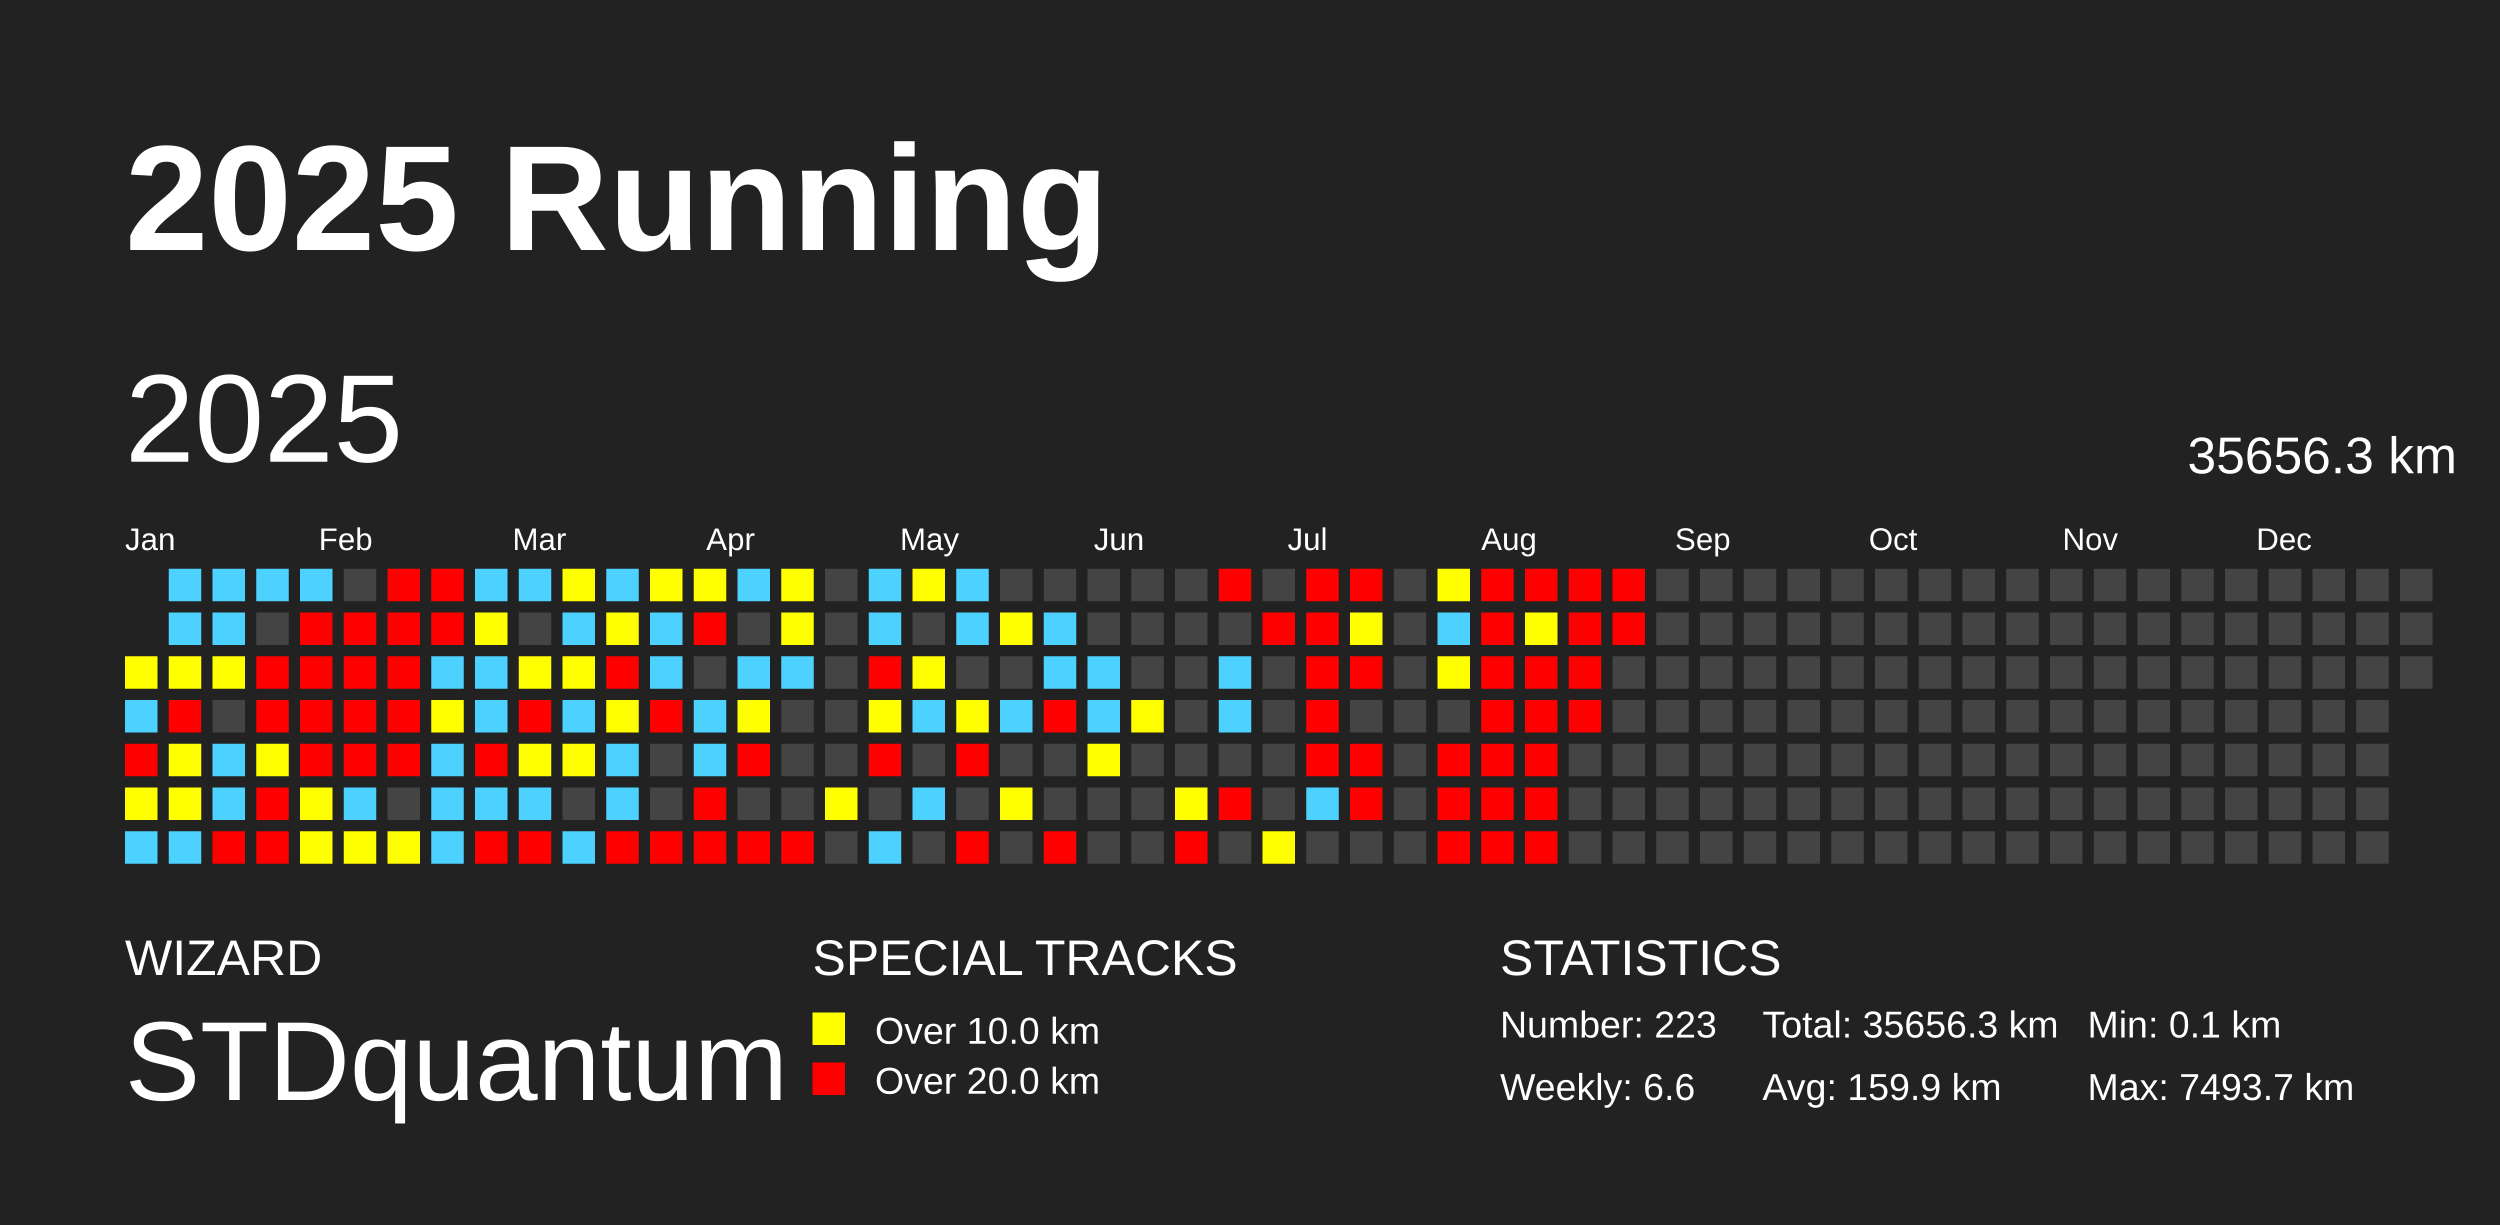
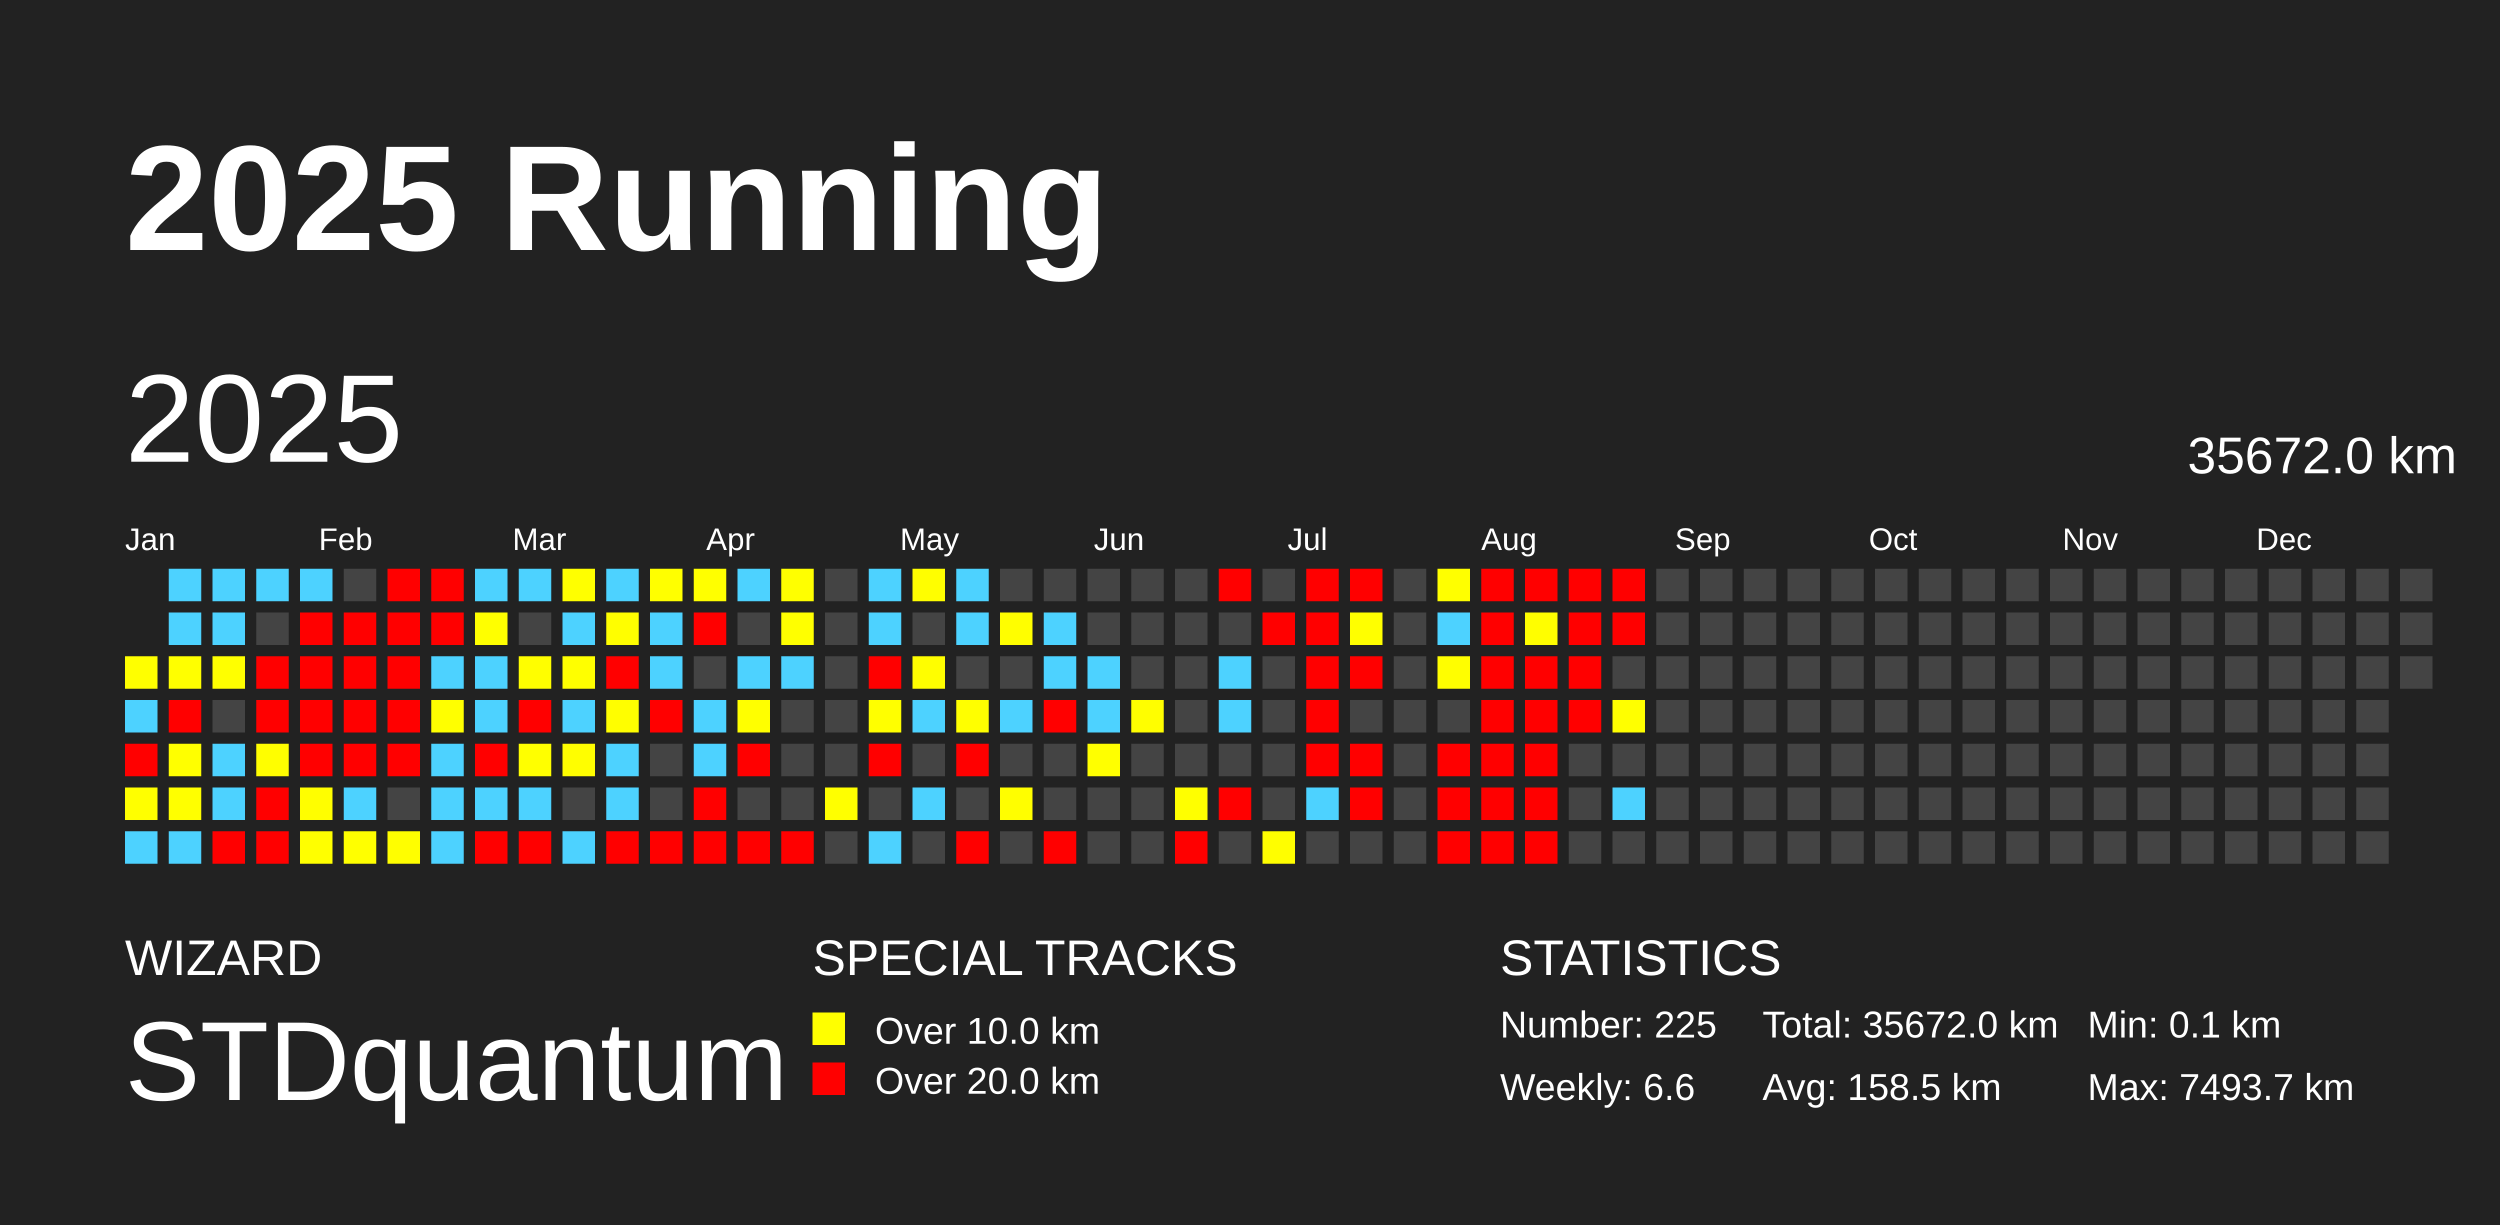
<svg xmlns="http://www.w3.org/2000/svg" baseProfile="full" height="98mm" version="1.1" viewBox="0,0,200,98" width="200mm">
  <defs />
  <rect fill="#222222" height="98" width="200" x="0" y="0" />
  <text fill="#FFFFFF" style="font-size:12px; font-family:Arial; font-weight:bold;" x="10" y="20">2025 Running</text>
  <text fill="#FFFFFF" style="font-size:4px; font-family:Arial" x="10" y="78">WIZARD</text>
  <text fill="#FFFFFF" style="font-size:9px; font-family:Arial" x="10" y="88">STDquantum</text>
  <text fill="#FFFFFF" style="font-size:4px; font-family:Arial" x="65" y="78">SPECIAL TRACKS</text>
  <rect fill="yellow" height="2.6" width="2.6" x="65" y="81" />
  <text fill="#FFFFFF" style="font-size:3px; font-family:Arial" x="70" y="83.5">Over 10.0 km</text>
  <rect fill="red" height="2.6" width="2.6" x="65" y="85" />
  <text fill="#FFFFFF" style="font-size:3px; font-family:Arial" x="70" y="87.5">Over 20.0 km</text>
  <text fill="#FFFFFF" style="font-size:4px; font-family:Arial" x="120" y="78">STATISTICS</text>
-   <text fill="#FFFFFF" style="font-size:3px; font-family:Arial" x="120" y="83">Number: 223</text>
+   <text fill="#FFFFFF" style="font-size:3px; font-family:Arial" x="120" y="83">Number: 225</text>
  <text fill="#FFFFFF" style="font-size:3px; font-family:Arial" x="120" y="88">Weekly: 6.6</text>
-   <text fill="#FFFFFF" style="font-size:3px; font-family:Arial" x="141" y="83">Total: 35656.3 km</text>
-   <text fill="#FFFFFF" style="font-size:3px; font-family:Arial" x="141" y="88">Avg: 159.9 km</text>
+   <text fill="#FFFFFF" style="font-size:3px; font-family:Arial" x="141" y="83">Total: 35672.0 km</text>
+   <text fill="#FFFFFF" style="font-size:3px; font-family:Arial" x="141" y="88">Avg: 158.5 km</text>
  <text fill="#FFFFFF" style="font-size:3px; font-family:Arial" x="167" y="83">Min: 0.1 km</text>
  <text fill="#FFFFFF" style="font-size:3px; font-family:Arial" x="167" y="88">Max: 7493.7 km</text>
  <text dominant-baseline="hanging" fill="#FFFFFF" style="font-size:10.0px; font-family:Arial;" x="10" y="30">2025</text>
-   <text dominant-baseline="hanging" fill="#FFFFFF" style="font-size:4.125px; font-family:Arial;" x="175" y="35">35656.3 km</text>
+   <text dominant-baseline="hanging" fill="#FFFFFF" style="font-size:4.125px; font-family:Arial;" x="175" y="35">35672.0 km</text>
  <text fill="#FFFFFF" style="font-size:2.5px; font-family:Arial" x="10.0" y="44">Jan</text>
  <text fill="#FFFFFF" style="font-size:2.5px; font-family:Arial" x="25.5" y="44">Feb</text>
  <text fill="#FFFFFF" style="font-size:2.5px; font-family:Arial" x="41.0" y="44">Mar</text>
  <text fill="#FFFFFF" style="font-size:2.5px; font-family:Arial" x="56.5" y="44">Apr</text>
  <text fill="#FFFFFF" style="font-size:2.5px; font-family:Arial" x="72.0" y="44">May</text>
  <text fill="#FFFFFF" style="font-size:2.5px; font-family:Arial" x="87.5" y="44">Jun</text>
  <text fill="#FFFFFF" style="font-size:2.5px; font-family:Arial" x="103.0" y="44">Jul</text>
  <text fill="#FFFFFF" style="font-size:2.5px; font-family:Arial" x="118.5" y="44">Aug</text>
  <text fill="#FFFFFF" style="font-size:2.5px; font-family:Arial" x="134.0" y="44">Sep</text>
  <text fill="#FFFFFF" style="font-size:2.5px; font-family:Arial" x="149.5" y="44">Oct</text>
  <text fill="#FFFFFF" style="font-size:2.5px; font-family:Arial" x="165.0" y="44">Nov</text>
  <text fill="#FFFFFF" style="font-size:2.5px; font-family:Arial" x="180.5" y="44">Dec</text>
  <rect fill="#ffff00" height="2.6" width="2.6" x="10.0" y="52.5" />
  <rect fill="#4dd2ff" height="2.6" width="2.6" x="10.0" y="56.0" />
  <rect fill="red" height="2.6" width="2.6" x="10.0" y="59.5" />
  <rect fill="#ffff00" height="2.6" width="2.6" x="10.0" y="63.0" />
  <rect fill="#4dd2ff" height="2.6" width="2.6" x="10.0" y="66.5" />
  <rect fill="#4dd2ff" height="2.6" width="2.6" x="13.5" y="45.5" />
  <rect fill="#4dd2ff" height="2.6" width="2.6" x="13.5" y="49.0" />
  <rect fill="#ffff00" height="2.6" width="2.6" x="13.5" y="52.5" />
  <rect fill="red" height="2.6" width="2.6" x="13.5" y="56.0" />
  <rect fill="#ffff00" height="2.6" width="2.6" x="13.5" y="59.5" />
  <rect fill="#ffff00" height="2.6" width="2.6" x="13.5" y="63.0" />
  <rect fill="#4dd2ff" height="2.6" width="2.6" x="13.5" y="66.5" />
  <rect fill="#4dd2ff" height="2.6" width="2.6" x="17.0" y="45.5" />
  <rect fill="#4dd2ff" height="2.6" width="2.6" x="17.0" y="49.0" />
  <rect fill="#ffff00" height="2.6" width="2.6" x="17.0" y="52.5" />
  <rect fill="#444444" height="2.6" width="2.6" x="17.0" y="56.0" />
  <rect fill="#4dd2ff" height="2.6" width="2.6" x="17.0" y="59.5" />
  <rect fill="#4dd2ff" height="2.6" width="2.6" x="17.0" y="63.0" />
  <rect fill="red" height="2.6" width="2.6" x="17.0" y="66.5" />
  <rect fill="#4dd2ff" height="2.6" width="2.6" x="20.5" y="45.5" />
  <rect fill="#444444" height="2.6" width="2.6" x="20.5" y="49.0" />
  <rect fill="red" height="2.6" width="2.6" x="20.5" y="52.5" />
  <rect fill="red" height="2.6" width="2.6" x="20.5" y="56.0" />
  <rect fill="#fffe00" height="2.6" width="2.6" x="20.5" y="59.5" />
  <rect fill="red" height="2.6" width="2.6" x="20.5" y="63.0" />
  <rect fill="red" height="2.6" width="2.6" x="20.5" y="66.5" />
  <rect fill="#4dd2ff" height="2.6" width="2.6" x="24.0" y="45.5" />
  <rect fill="red" height="2.6" width="2.6" x="24.0" y="49.0" />
  <rect fill="red" height="2.6" width="2.6" x="24.0" y="52.5" />
  <rect fill="red" height="2.6" width="2.6" x="24.0" y="56.0" />
  <rect fill="red" height="2.6" width="2.6" x="24.0" y="59.5" />
  <rect fill="#fffe00" height="2.6" width="2.6" x="24.0" y="63.0" />
  <rect fill="#ffff00" height="2.6" width="2.6" x="24.0" y="66.5" />
  <rect fill="#444444" height="2.6" width="2.6" x="27.5" y="45.5" />
  <rect fill="red" height="2.6" width="2.6" x="27.5" y="49.0" />
  <rect fill="red" height="2.6" width="2.6" x="27.5" y="52.5" />
  <rect fill="red" height="2.6" width="2.6" x="27.5" y="56.0" />
  <rect fill="red" height="2.6" width="2.6" x="27.5" y="59.5" />
  <rect fill="#4dd2ff" height="2.6" width="2.6" x="27.5" y="63.0" />
  <rect fill="#ffff00" height="2.6" width="2.6" x="27.5" y="66.5" />
  <rect fill="red" height="2.6" width="2.6" x="31.0" y="45.5" />
  <rect fill="red" height="2.6" width="2.6" x="31.0" y="49.0" />
  <rect fill="red" height="2.6" width="2.6" x="31.0" y="52.5" />
  <rect fill="red" height="2.6" width="2.6" x="31.0" y="56.0" />
  <rect fill="red" height="2.6" width="2.6" x="31.0" y="59.5" />
  <rect fill="#444444" height="2.6" width="2.6" x="31.0" y="63.0" />
  <rect fill="#fffe00" height="2.6" width="2.6" x="31.0" y="66.5" />
  <rect fill="red" height="2.6" width="2.6" x="34.5" y="45.5" />
  <rect fill="red" height="2.6" width="2.6" x="34.5" y="49.0" />
  <rect fill="#4dd2ff" height="2.6" width="2.6" x="34.5" y="52.5" />
  <rect fill="#ffff00" height="2.6" width="2.6" x="34.5" y="56.0" />
  <rect fill="#4dd2ff" height="2.6" width="2.6" x="34.5" y="59.5" />
  <rect fill="#4dd2ff" height="2.6" width="2.6" x="34.5" y="63.0" />
  <rect fill="#4dd2ff" height="2.6" width="2.6" x="34.5" y="66.5" />
  <rect fill="#4dd2ff" height="2.6" width="2.6" x="38.0" y="45.5" />
  <rect fill="#ffff00" height="2.6" width="2.6" x="38.0" y="49.0" />
  <rect fill="#4dd2ff" height="2.6" width="2.6" x="38.0" y="52.5" />
  <rect fill="#4dd2ff" height="2.6" width="2.6" x="38.0" y="56.0" />
  <rect fill="red" height="2.6" width="2.6" x="38.0" y="59.5" />
  <rect fill="#4dd2ff" height="2.6" width="2.6" x="38.0" y="63.0" />
  <rect fill="red" height="2.6" width="2.6" x="38.0" y="66.5" />
  <rect fill="#4dd2ff" height="2.6" width="2.6" x="41.5" y="45.5" />
  <rect fill="#444444" height="2.6" width="2.6" x="41.5" y="49.0" />
  <rect fill="#fffe00" height="2.6" width="2.6" x="41.5" y="52.5" />
  <rect fill="red" height="2.6" width="2.6" x="41.5" y="56.0" />
  <rect fill="#ffff00" height="2.6" width="2.6" x="41.5" y="59.5" />
  <rect fill="#4dd2ff" height="2.6" width="2.6" x="41.5" y="63.0" />
  <rect fill="red" height="2.6" width="2.6" x="41.5" y="66.5" />
  <rect fill="#ffff00" height="2.6" width="2.6" x="45.0" y="45.5" />
  <rect fill="#4dd2ff" height="2.6" width="2.6" x="45.0" y="49.0" />
  <rect fill="#ffff00" height="2.6" width="2.6" x="45.0" y="52.5" />
  <rect fill="#4dd2ff" height="2.6" width="2.6" x="45.0" y="56.0" />
  <rect fill="#fffe00" height="2.6" width="2.6" x="45.0" y="59.5" />
  <rect fill="#444444" height="2.6" width="2.6" x="45.0" y="63.0" />
  <rect fill="#4dd2ff" height="2.6" width="2.6" x="45.0" y="66.5" />
  <rect fill="#4dd2ff" height="2.6" width="2.6" x="48.5" y="45.5" />
  <rect fill="#fffe00" height="2.6" width="2.6" x="48.5" y="49.0" />
  <rect fill="red" height="2.6" width="2.6" x="48.5" y="52.5" />
  <rect fill="#fffe00" height="2.6" width="2.6" x="48.5" y="56.0" />
  <rect fill="#4dd2ff" height="2.6" width="2.6" x="48.5" y="59.5" />
  <rect fill="#4dd2ff" height="2.6" width="2.6" x="48.5" y="63.0" />
  <rect fill="red" height="2.6" width="2.6" x="48.5" y="66.5" />
  <rect fill="#ffff00" height="2.6" width="2.6" x="52.0" y="45.5" />
  <rect fill="#4dd2ff" height="2.6" width="2.6" x="52.0" y="49.0" />
  <rect fill="#4dd2ff" height="2.6" width="2.6" x="52.0" y="52.5" />
  <rect fill="red" height="2.6" width="2.6" x="52.0" y="56.0" />
  <rect fill="#444444" height="2.6" width="2.6" x="52.0" y="59.5" />
  <rect fill="#444444" height="2.6" width="2.6" x="52.0" y="63.0" />
  <rect fill="red" height="2.6" width="2.6" x="52.0" y="66.5" />
  <rect fill="#ffff00" height="2.6" width="2.6" x="55.5" y="45.5" />
  <rect fill="red" height="2.6" width="2.6" x="55.5" y="49.0" />
  <rect fill="#444444" height="2.6" width="2.6" x="55.5" y="52.5" />
  <rect fill="#4dd2ff" height="2.6" width="2.6" x="55.5" y="56.0" />
  <rect fill="#4dd2ff" height="2.6" width="2.6" x="55.5" y="59.5" />
  <rect fill="red" height="2.6" width="2.6" x="55.5" y="63.0" />
  <rect fill="red" height="2.6" width="2.6" x="55.5" y="66.5" />
  <rect fill="#4dd2ff" height="2.6" width="2.6" x="59.0" y="45.5" />
  <rect fill="#444444" height="2.6" width="2.6" x="59.0" y="49.0" />
  <rect fill="#4dd2ff" height="2.6" width="2.6" x="59.0" y="52.5" />
  <rect fill="#ffff00" height="2.6" width="2.6" x="59.0" y="56.0" />
  <rect fill="red" height="2.6" width="2.6" x="59.0" y="59.5" />
  <rect fill="#444444" height="2.6" width="2.6" x="59.0" y="63.0" />
  <rect fill="red" height="2.6" width="2.6" x="59.0" y="66.5" />
  <rect fill="#ffff00" height="2.6" width="2.6" x="62.5" y="45.5" />
  <rect fill="#ffff00" height="2.6" width="2.6" x="62.5" y="49.0" />
  <rect fill="#4dd2ff" height="2.6" width="2.6" x="62.5" y="52.5" />
  <rect fill="#444444" height="2.6" width="2.6" x="62.5" y="56.0" />
  <rect fill="#444444" height="2.6" width="2.6" x="62.5" y="59.5" />
  <rect fill="#444444" height="2.6" width="2.6" x="62.5" y="63.0" />
  <rect fill="red" height="2.6" width="2.6" x="62.5" y="66.5" />
  <rect fill="#444444" height="2.6" width="2.6" x="66.0" y="45.5" />
  <rect fill="#444444" height="2.6" width="2.6" x="66.0" y="49.0" />
  <rect fill="#444444" height="2.6" width="2.6" x="66.0" y="52.5" />
  <rect fill="#444444" height="2.6" width="2.6" x="66.0" y="56.0" />
  <rect fill="#444444" height="2.6" width="2.6" x="66.0" y="59.5" />
  <rect fill="#ffff00" height="2.6" width="2.6" x="66.0" y="63.0" />
  <rect fill="#444444" height="2.6" width="2.6" x="66.0" y="66.5" />
  <rect fill="#4dd2ff" height="2.6" width="2.6" x="69.5" y="45.5" />
  <rect fill="#4dd2ff" height="2.6" width="2.6" x="69.5" y="49.0" />
  <rect fill="red" height="2.6" width="2.6" x="69.5" y="52.5" />
  <rect fill="#ffff00" height="2.6" width="2.6" x="69.5" y="56.0" />
  <rect fill="red" height="2.6" width="2.6" x="69.5" y="59.5" />
  <rect fill="#444444" height="2.6" width="2.6" x="69.5" y="63.0" />
  <rect fill="#4dd2ff" height="2.6" width="2.6" x="69.5" y="66.5" />
  <rect fill="#fffe00" height="2.6" width="2.6" x="73.0" y="45.5" />
  <rect fill="#444444" height="2.6" width="2.6" x="73.0" y="49.0" />
  <rect fill="#fffe00" height="2.6" width="2.6" x="73.0" y="52.5" />
  <rect fill="#4dd2ff" height="2.6" width="2.6" x="73.0" y="56.0" />
  <rect fill="#444444" height="2.6" width="2.6" x="73.0" y="59.5" />
  <rect fill="#4dd2ff" height="2.6" width="2.6" x="73.0" y="63.0" />
  <rect fill="#444444" height="2.6" width="2.6" x="73.0" y="66.5" />
  <rect fill="#4dd2ff" height="2.6" width="2.6" x="76.5" y="45.5" />
  <rect fill="#4dd2ff" height="2.6" width="2.6" x="76.5" y="49.0" />
  <rect fill="#444444" height="2.6" width="2.6" x="76.5" y="52.5" />
  <rect fill="#ffff00" height="2.6" width="2.6" x="76.5" y="56.0" />
  <rect fill="red" height="2.6" width="2.6" x="76.5" y="59.5" />
  <rect fill="#444444" height="2.6" width="2.6" x="76.5" y="63.0" />
  <rect fill="red" height="2.6" width="2.6" x="76.5" y="66.5" />
  <rect fill="#444444" height="2.6" width="2.6" x="80.0" y="45.5" />
  <rect fill="#fffe00" height="2.6" width="2.6" x="80.0" y="49.0" />
  <rect fill="#444444" height="2.6" width="2.6" x="80.0" y="52.5" />
  <rect fill="#4dd2ff" height="2.6" width="2.6" x="80.0" y="56.0" />
  <rect fill="#444444" height="2.6" width="2.6" x="80.0" y="59.5" />
  <rect fill="#fffe00" height="2.6" width="2.6" x="80.0" y="63.0" />
  <rect fill="#444444" height="2.6" width="2.6" x="80.0" y="66.5" />
  <rect fill="#444444" height="2.6" width="2.6" x="83.5" y="45.5" />
  <rect fill="#4dd2ff" height="2.6" width="2.6" x="83.5" y="49.0" />
  <rect fill="#4dd2ff" height="2.6" width="2.6" x="83.5" y="52.5" />
  <rect fill="red" height="2.6" width="2.6" x="83.5" y="56.0" />
  <rect fill="#444444" height="2.6" width="2.6" x="83.5" y="59.5" />
  <rect fill="#444444" height="2.6" width="2.6" x="83.5" y="63.0" />
  <rect fill="red" height="2.6" width="2.6" x="83.5" y="66.5" />
  <rect fill="#444444" height="2.6" width="2.6" x="87.0" y="45.5" />
  <rect fill="#444444" height="2.6" width="2.6" x="87.0" y="49.0" />
  <rect fill="#4dd2ff" height="2.6" width="2.6" x="87.0" y="52.5" />
  <rect fill="#4dd2ff" height="2.6" width="2.6" x="87.0" y="56.0" />
  <rect fill="#ffff00" height="2.6" width="2.6" x="87.0" y="59.5" />
  <rect fill="#444444" height="2.6" width="2.6" x="87.0" y="63.0" />
  <rect fill="#444444" height="2.6" width="2.6" x="87.0" y="66.5" />
  <rect fill="#444444" height="2.6" width="2.6" x="90.5" y="45.5" />
  <rect fill="#444444" height="2.6" width="2.6" x="90.5" y="49.0" />
  <rect fill="#444444" height="2.6" width="2.6" x="90.5" y="52.5" />
  <rect fill="#fffe00" height="2.6" width="2.6" x="90.5" y="56.0" />
  <rect fill="#444444" height="2.6" width="2.6" x="90.5" y="59.5" />
  <rect fill="#444444" height="2.6" width="2.6" x="90.5" y="63.0" />
  <rect fill="#444444" height="2.6" width="2.6" x="90.5" y="66.5" />
  <rect fill="#444444" height="2.6" width="2.6" x="94.0" y="45.5" />
  <rect fill="#444444" height="2.6" width="2.6" x="94.0" y="49.0" />
  <rect fill="#444444" height="2.6" width="2.6" x="94.0" y="52.5" />
  <rect fill="#444444" height="2.6" width="2.6" x="94.0" y="56.0" />
  <rect fill="#444444" height="2.6" width="2.6" x="94.0" y="59.5" />
  <rect fill="#ffff00" height="2.6" width="2.6" x="94.0" y="63.0" />
  <rect fill="red" height="2.6" width="2.6" x="94.0" y="66.5" />
  <rect fill="red" height="2.6" width="2.6" x="97.5" y="45.5" />
  <rect fill="#444444" height="2.6" width="2.6" x="97.5" y="49.0" />
  <rect fill="#4dd2ff" height="2.6" width="2.6" x="97.5" y="52.5" />
  <rect fill="#4dd2ff" height="2.6" width="2.6" x="97.5" y="56.0" />
  <rect fill="#444444" height="2.6" width="2.6" x="97.5" y="59.5" />
  <rect fill="red" height="2.6" width="2.6" x="97.5" y="63.0" />
  <rect fill="#444444" height="2.6" width="2.6" x="97.5" y="66.5" />
  <rect fill="#444444" height="2.6" width="2.6" x="101.0" y="45.5" />
  <rect fill="red" height="2.6" width="2.6" x="101.0" y="49.0" />
  <rect fill="#444444" height="2.6" width="2.6" x="101.0" y="52.5" />
  <rect fill="#444444" height="2.6" width="2.6" x="101.0" y="56.0" />
  <rect fill="#444444" height="2.6" width="2.6" x="101.0" y="59.5" />
  <rect fill="#444444" height="2.6" width="2.6" x="101.0" y="63.0" />
  <rect fill="#fffe00" height="2.6" width="2.6" x="101.0" y="66.5" />
  <rect fill="red" height="2.6" width="2.6" x="104.5" y="45.5" />
  <rect fill="red" height="2.6" width="2.6" x="104.5" y="49.0" />
  <rect fill="red" height="2.6" width="2.6" x="104.5" y="52.5" />
  <rect fill="red" height="2.6" width="2.6" x="104.5" y="56.0" />
  <rect fill="red" height="2.6" width="2.6" x="104.5" y="59.5" />
  <rect fill="#4dd2ff" height="2.6" width="2.6" x="104.5" y="63.0" />
  <rect fill="#444444" height="2.6" width="2.6" x="104.5" y="66.5" />
  <rect fill="red" height="2.6" width="2.6" x="108.0" y="45.5" />
  <rect fill="#ffff00" height="2.6" width="2.6" x="108.0" y="49.0" />
  <rect fill="red" height="2.6" width="2.6" x="108.0" y="52.5" />
  <rect fill="#444444" height="2.6" width="2.6" x="108.0" y="56.0" />
  <rect fill="red" height="2.6" width="2.6" x="108.0" y="59.5" />
  <rect fill="red" height="2.6" width="2.6" x="108.0" y="63.0" />
  <rect fill="#444444" height="2.6" width="2.6" x="108.0" y="66.5" />
  <rect fill="#444444" height="2.6" width="2.6" x="111.5" y="45.5" />
  <rect fill="#444444" height="2.6" width="2.6" x="111.5" y="49.0" />
  <rect fill="#444444" height="2.6" width="2.6" x="111.5" y="52.5" />
  <rect fill="#444444" height="2.6" width="2.6" x="111.5" y="56.0" />
  <rect fill="#444444" height="2.6" width="2.6" x="111.5" y="59.5" />
  <rect fill="#444444" height="2.6" width="2.6" x="111.5" y="63.0" />
  <rect fill="#444444" height="2.6" width="2.6" x="111.5" y="66.5" />
  <rect fill="#ffff00" height="2.6" width="2.6" x="115.0" y="45.5" />
  <rect fill="#4dd2ff" height="2.6" width="2.6" x="115.0" y="49.0" />
  <rect fill="#fffe00" height="2.6" width="2.6" x="115.0" y="52.5" />
  <rect fill="#444444" height="2.6" width="2.6" x="115.0" y="56.0" />
  <rect fill="red" height="2.6" width="2.6" x="115.0" y="59.5" />
  <rect fill="red" height="2.6" width="2.6" x="115.0" y="63.0" />
  <rect fill="red" height="2.6" width="2.6" x="115.0" y="66.5" />
  <rect fill="red" height="2.6" width="2.6" x="118.5" y="45.5" />
  <rect fill="red" height="2.6" width="2.6" x="118.5" y="49.0" />
  <rect fill="red" height="2.6" width="2.6" x="118.5" y="52.5" />
  <rect fill="red" height="2.6" width="2.6" x="118.5" y="56.0" />
  <rect fill="red" height="2.6" width="2.6" x="118.5" y="59.5" />
  <rect fill="red" height="2.6" width="2.6" x="118.5" y="63.0" />
  <rect fill="red" height="2.6" width="2.6" x="118.5" y="66.5" />
  <rect fill="red" height="2.6" width="2.6" x="122.0" y="45.5" />
  <rect fill="#fffe00" height="2.6" width="2.6" x="122.0" y="49.0" />
  <rect fill="red" height="2.6" width="2.6" x="122.0" y="52.5" />
  <rect fill="red" height="2.6" width="2.6" x="122.0" y="56.0" />
  <rect fill="red" height="2.6" width="2.6" x="122.0" y="59.5" />
  <rect fill="red" height="2.6" width="2.6" x="122.0" y="63.0" />
  <rect fill="red" height="2.6" width="2.6" x="122.0" y="66.5" />
  <rect fill="red" height="2.6" width="2.6" x="125.5" y="45.5" />
  <rect fill="red" height="2.6" width="2.6" x="125.5" y="49.0" />
  <rect fill="red" height="2.6" width="2.6" x="125.5" y="52.5" />
  <rect fill="red" height="2.6" width="2.6" x="125.5" y="56.0" />
  <rect fill="#444444" height="2.6" width="2.6" x="125.5" y="59.5" />
  <rect fill="#444444" height="2.6" width="2.6" x="125.5" y="63.0" />
  <rect fill="#444444" height="2.6" width="2.6" x="125.5" y="66.5" />
  <rect fill="red" height="2.6" width="2.6" x="129.0" y="45.5" />
  <rect fill="red" height="2.6" width="2.6" x="129.0" y="49.0" />
  <rect fill="#444444" height="2.6" width="2.6" x="129.0" y="52.5" />
-   <rect fill="#444444" height="2.6" width="2.6" x="129.0" y="56.0" />
+   <rect fill="#ffff00" height="2.6" width="2.6" x="129.0" y="56.0" />
  <rect fill="#444444" height="2.6" width="2.6" x="129.0" y="59.5" />
-   <rect fill="#444444" height="2.6" width="2.6" x="129.0" y="63.0" />
+   <rect fill="#4dd2ff" height="2.6" width="2.6" x="129.0" y="63.0" />
  <rect fill="#444444" height="2.6" width="2.6" x="129.0" y="66.5" />
  <rect fill="#444444" height="2.6" width="2.6" x="132.5" y="45.5" />
  <rect fill="#444444" height="2.6" width="2.6" x="132.5" y="49.0" />
  <rect fill="#444444" height="2.6" width="2.6" x="132.5" y="52.5" />
  <rect fill="#444444" height="2.6" width="2.6" x="132.5" y="56.0" />
  <rect fill="#444444" height="2.6" width="2.6" x="132.5" y="59.5" />
  <rect fill="#444444" height="2.6" width="2.6" x="132.5" y="63.0" />
  <rect fill="#444444" height="2.6" width="2.6" x="132.5" y="66.5" />
  <rect fill="#444444" height="2.6" width="2.6" x="136.0" y="45.5" />
  <rect fill="#444444" height="2.6" width="2.6" x="136.0" y="49.0" />
  <rect fill="#444444" height="2.6" width="2.6" x="136.0" y="52.5" />
  <rect fill="#444444" height="2.6" width="2.6" x="136.0" y="56.0" />
  <rect fill="#444444" height="2.6" width="2.6" x="136.0" y="59.5" />
  <rect fill="#444444" height="2.6" width="2.6" x="136.0" y="63.0" />
  <rect fill="#444444" height="2.6" width="2.6" x="136.0" y="66.5" />
  <rect fill="#444444" height="2.6" width="2.6" x="139.5" y="45.5" />
  <rect fill="#444444" height="2.6" width="2.6" x="139.5" y="49.0" />
  <rect fill="#444444" height="2.6" width="2.6" x="139.5" y="52.5" />
  <rect fill="#444444" height="2.6" width="2.6" x="139.5" y="56.0" />
  <rect fill="#444444" height="2.6" width="2.6" x="139.5" y="59.5" />
  <rect fill="#444444" height="2.6" width="2.6" x="139.5" y="63.0" />
  <rect fill="#444444" height="2.6" width="2.6" x="139.5" y="66.5" />
  <rect fill="#444444" height="2.6" width="2.6" x="143.0" y="45.5" />
  <rect fill="#444444" height="2.6" width="2.6" x="143.0" y="49.0" />
  <rect fill="#444444" height="2.6" width="2.6" x="143.0" y="52.5" />
  <rect fill="#444444" height="2.6" width="2.6" x="143.0" y="56.0" />
  <rect fill="#444444" height="2.6" width="2.6" x="143.0" y="59.5" />
  <rect fill="#444444" height="2.6" width="2.6" x="143.0" y="63.0" />
  <rect fill="#444444" height="2.6" width="2.6" x="143.0" y="66.5" />
  <rect fill="#444444" height="2.6" width="2.6" x="146.5" y="45.5" />
  <rect fill="#444444" height="2.6" width="2.6" x="146.5" y="49.0" />
  <rect fill="#444444" height="2.6" width="2.6" x="146.5" y="52.5" />
  <rect fill="#444444" height="2.6" width="2.6" x="146.5" y="56.0" />
  <rect fill="#444444" height="2.6" width="2.6" x="146.5" y="59.5" />
  <rect fill="#444444" height="2.6" width="2.6" x="146.5" y="63.0" />
  <rect fill="#444444" height="2.6" width="2.6" x="146.5" y="66.5" />
  <rect fill="#444444" height="2.6" width="2.6" x="150.0" y="45.5" />
  <rect fill="#444444" height="2.6" width="2.6" x="150.0" y="49.0" />
  <rect fill="#444444" height="2.6" width="2.6" x="150.0" y="52.5" />
  <rect fill="#444444" height="2.6" width="2.6" x="150.0" y="56.0" />
  <rect fill="#444444" height="2.6" width="2.6" x="150.0" y="59.5" />
  <rect fill="#444444" height="2.6" width="2.6" x="150.0" y="63.0" />
  <rect fill="#444444" height="2.6" width="2.6" x="150.0" y="66.5" />
  <rect fill="#444444" height="2.6" width="2.6" x="153.5" y="45.5" />
  <rect fill="#444444" height="2.6" width="2.6" x="153.5" y="49.0" />
  <rect fill="#444444" height="2.6" width="2.6" x="153.5" y="52.5" />
  <rect fill="#444444" height="2.6" width="2.6" x="153.5" y="56.0" />
  <rect fill="#444444" height="2.6" width="2.6" x="153.5" y="59.5" />
  <rect fill="#444444" height="2.6" width="2.6" x="153.5" y="63.0" />
  <rect fill="#444444" height="2.6" width="2.6" x="153.5" y="66.5" />
  <rect fill="#444444" height="2.6" width="2.6" x="157.0" y="45.5" />
  <rect fill="#444444" height="2.6" width="2.6" x="157.0" y="49.0" />
  <rect fill="#444444" height="2.6" width="2.6" x="157.0" y="52.5" />
  <rect fill="#444444" height="2.6" width="2.6" x="157.0" y="56.0" />
  <rect fill="#444444" height="2.6" width="2.6" x="157.0" y="59.5" />
  <rect fill="#444444" height="2.6" width="2.6" x="157.0" y="63.0" />
  <rect fill="#444444" height="2.6" width="2.6" x="157.0" y="66.5" />
  <rect fill="#444444" height="2.6" width="2.6" x="160.5" y="45.5" />
  <rect fill="#444444" height="2.6" width="2.6" x="160.5" y="49.0" />
  <rect fill="#444444" height="2.6" width="2.6" x="160.5" y="52.5" />
  <rect fill="#444444" height="2.6" width="2.6" x="160.5" y="56.0" />
  <rect fill="#444444" height="2.6" width="2.6" x="160.5" y="59.5" />
  <rect fill="#444444" height="2.6" width="2.6" x="160.5" y="63.0" />
  <rect fill="#444444" height="2.6" width="2.6" x="160.5" y="66.5" />
  <rect fill="#444444" height="2.6" width="2.6" x="164.0" y="45.5" />
  <rect fill="#444444" height="2.6" width="2.6" x="164.0" y="49.0" />
  <rect fill="#444444" height="2.6" width="2.6" x="164.0" y="52.5" />
  <rect fill="#444444" height="2.6" width="2.6" x="164.0" y="56.0" />
  <rect fill="#444444" height="2.6" width="2.6" x="164.0" y="59.5" />
  <rect fill="#444444" height="2.6" width="2.6" x="164.0" y="63.0" />
  <rect fill="#444444" height="2.6" width="2.6" x="164.0" y="66.5" />
  <rect fill="#444444" height="2.6" width="2.6" x="167.5" y="45.5" />
  <rect fill="#444444" height="2.6" width="2.6" x="167.5" y="49.0" />
  <rect fill="#444444" height="2.6" width="2.6" x="167.5" y="52.5" />
  <rect fill="#444444" height="2.6" width="2.6" x="167.5" y="56.0" />
  <rect fill="#444444" height="2.6" width="2.6" x="167.5" y="59.5" />
  <rect fill="#444444" height="2.6" width="2.6" x="167.5" y="63.0" />
  <rect fill="#444444" height="2.6" width="2.6" x="167.5" y="66.5" />
  <rect fill="#444444" height="2.6" width="2.6" x="171.0" y="45.5" />
  <rect fill="#444444" height="2.6" width="2.6" x="171.0" y="49.0" />
  <rect fill="#444444" height="2.6" width="2.6" x="171.0" y="52.5" />
  <rect fill="#444444" height="2.6" width="2.6" x="171.0" y="56.0" />
  <rect fill="#444444" height="2.6" width="2.6" x="171.0" y="59.5" />
  <rect fill="#444444" height="2.6" width="2.6" x="171.0" y="63.0" />
  <rect fill="#444444" height="2.6" width="2.6" x="171.0" y="66.5" />
  <rect fill="#444444" height="2.6" width="2.6" x="174.5" y="45.5" />
  <rect fill="#444444" height="2.6" width="2.6" x="174.5" y="49.0" />
  <rect fill="#444444" height="2.6" width="2.6" x="174.5" y="52.5" />
  <rect fill="#444444" height="2.6" width="2.6" x="174.5" y="56.0" />
  <rect fill="#444444" height="2.6" width="2.6" x="174.5" y="59.5" />
  <rect fill="#444444" height="2.6" width="2.6" x="174.5" y="63.0" />
  <rect fill="#444444" height="2.6" width="2.6" x="174.5" y="66.5" />
  <rect fill="#444444" height="2.6" width="2.6" x="178.0" y="45.5" />
  <rect fill="#444444" height="2.6" width="2.6" x="178.0" y="49.0" />
  <rect fill="#444444" height="2.6" width="2.6" x="178.0" y="52.5" />
  <rect fill="#444444" height="2.6" width="2.6" x="178.0" y="56.0" />
  <rect fill="#444444" height="2.6" width="2.6" x="178.0" y="59.5" />
  <rect fill="#444444" height="2.6" width="2.6" x="178.0" y="63.0" />
  <rect fill="#444444" height="2.6" width="2.6" x="178.0" y="66.5" />
  <rect fill="#444444" height="2.6" width="2.6" x="181.5" y="45.5" />
  <rect fill="#444444" height="2.6" width="2.6" x="181.5" y="49.0" />
  <rect fill="#444444" height="2.6" width="2.6" x="181.5" y="52.5" />
  <rect fill="#444444" height="2.6" width="2.6" x="181.5" y="56.0" />
  <rect fill="#444444" height="2.6" width="2.6" x="181.5" y="59.5" />
  <rect fill="#444444" height="2.6" width="2.6" x="181.5" y="63.0" />
  <rect fill="#444444" height="2.6" width="2.6" x="181.5" y="66.5" />
  <rect fill="#444444" height="2.6" width="2.6" x="185.0" y="45.5" />
  <rect fill="#444444" height="2.6" width="2.6" x="185.0" y="49.0" />
  <rect fill="#444444" height="2.6" width="2.6" x="185.0" y="52.5" />
  <rect fill="#444444" height="2.6" width="2.6" x="185.0" y="56.0" />
  <rect fill="#444444" height="2.6" width="2.6" x="185.0" y="59.5" />
  <rect fill="#444444" height="2.6" width="2.6" x="185.0" y="63.0" />
  <rect fill="#444444" height="2.6" width="2.6" x="185.0" y="66.5" />
  <rect fill="#444444" height="2.6" width="2.6" x="188.5" y="45.5" />
  <rect fill="#444444" height="2.6" width="2.6" x="188.5" y="49.0" />
  <rect fill="#444444" height="2.6" width="2.6" x="188.5" y="52.5" />
  <rect fill="#444444" height="2.6" width="2.6" x="188.5" y="56.0" />
  <rect fill="#444444" height="2.6" width="2.6" x="188.5" y="59.5" />
  <rect fill="#444444" height="2.6" width="2.6" x="188.5" y="63.0" />
  <rect fill="#444444" height="2.6" width="2.6" x="188.5" y="66.5" />
  <rect fill="#444444" height="2.6" width="2.6" x="192.0" y="45.5" />
  <rect fill="#444444" height="2.6" width="2.6" x="192.0" y="49.0" />
  <rect fill="#444444" height="2.6" width="2.6" x="192.0" y="52.5" />
</svg>
